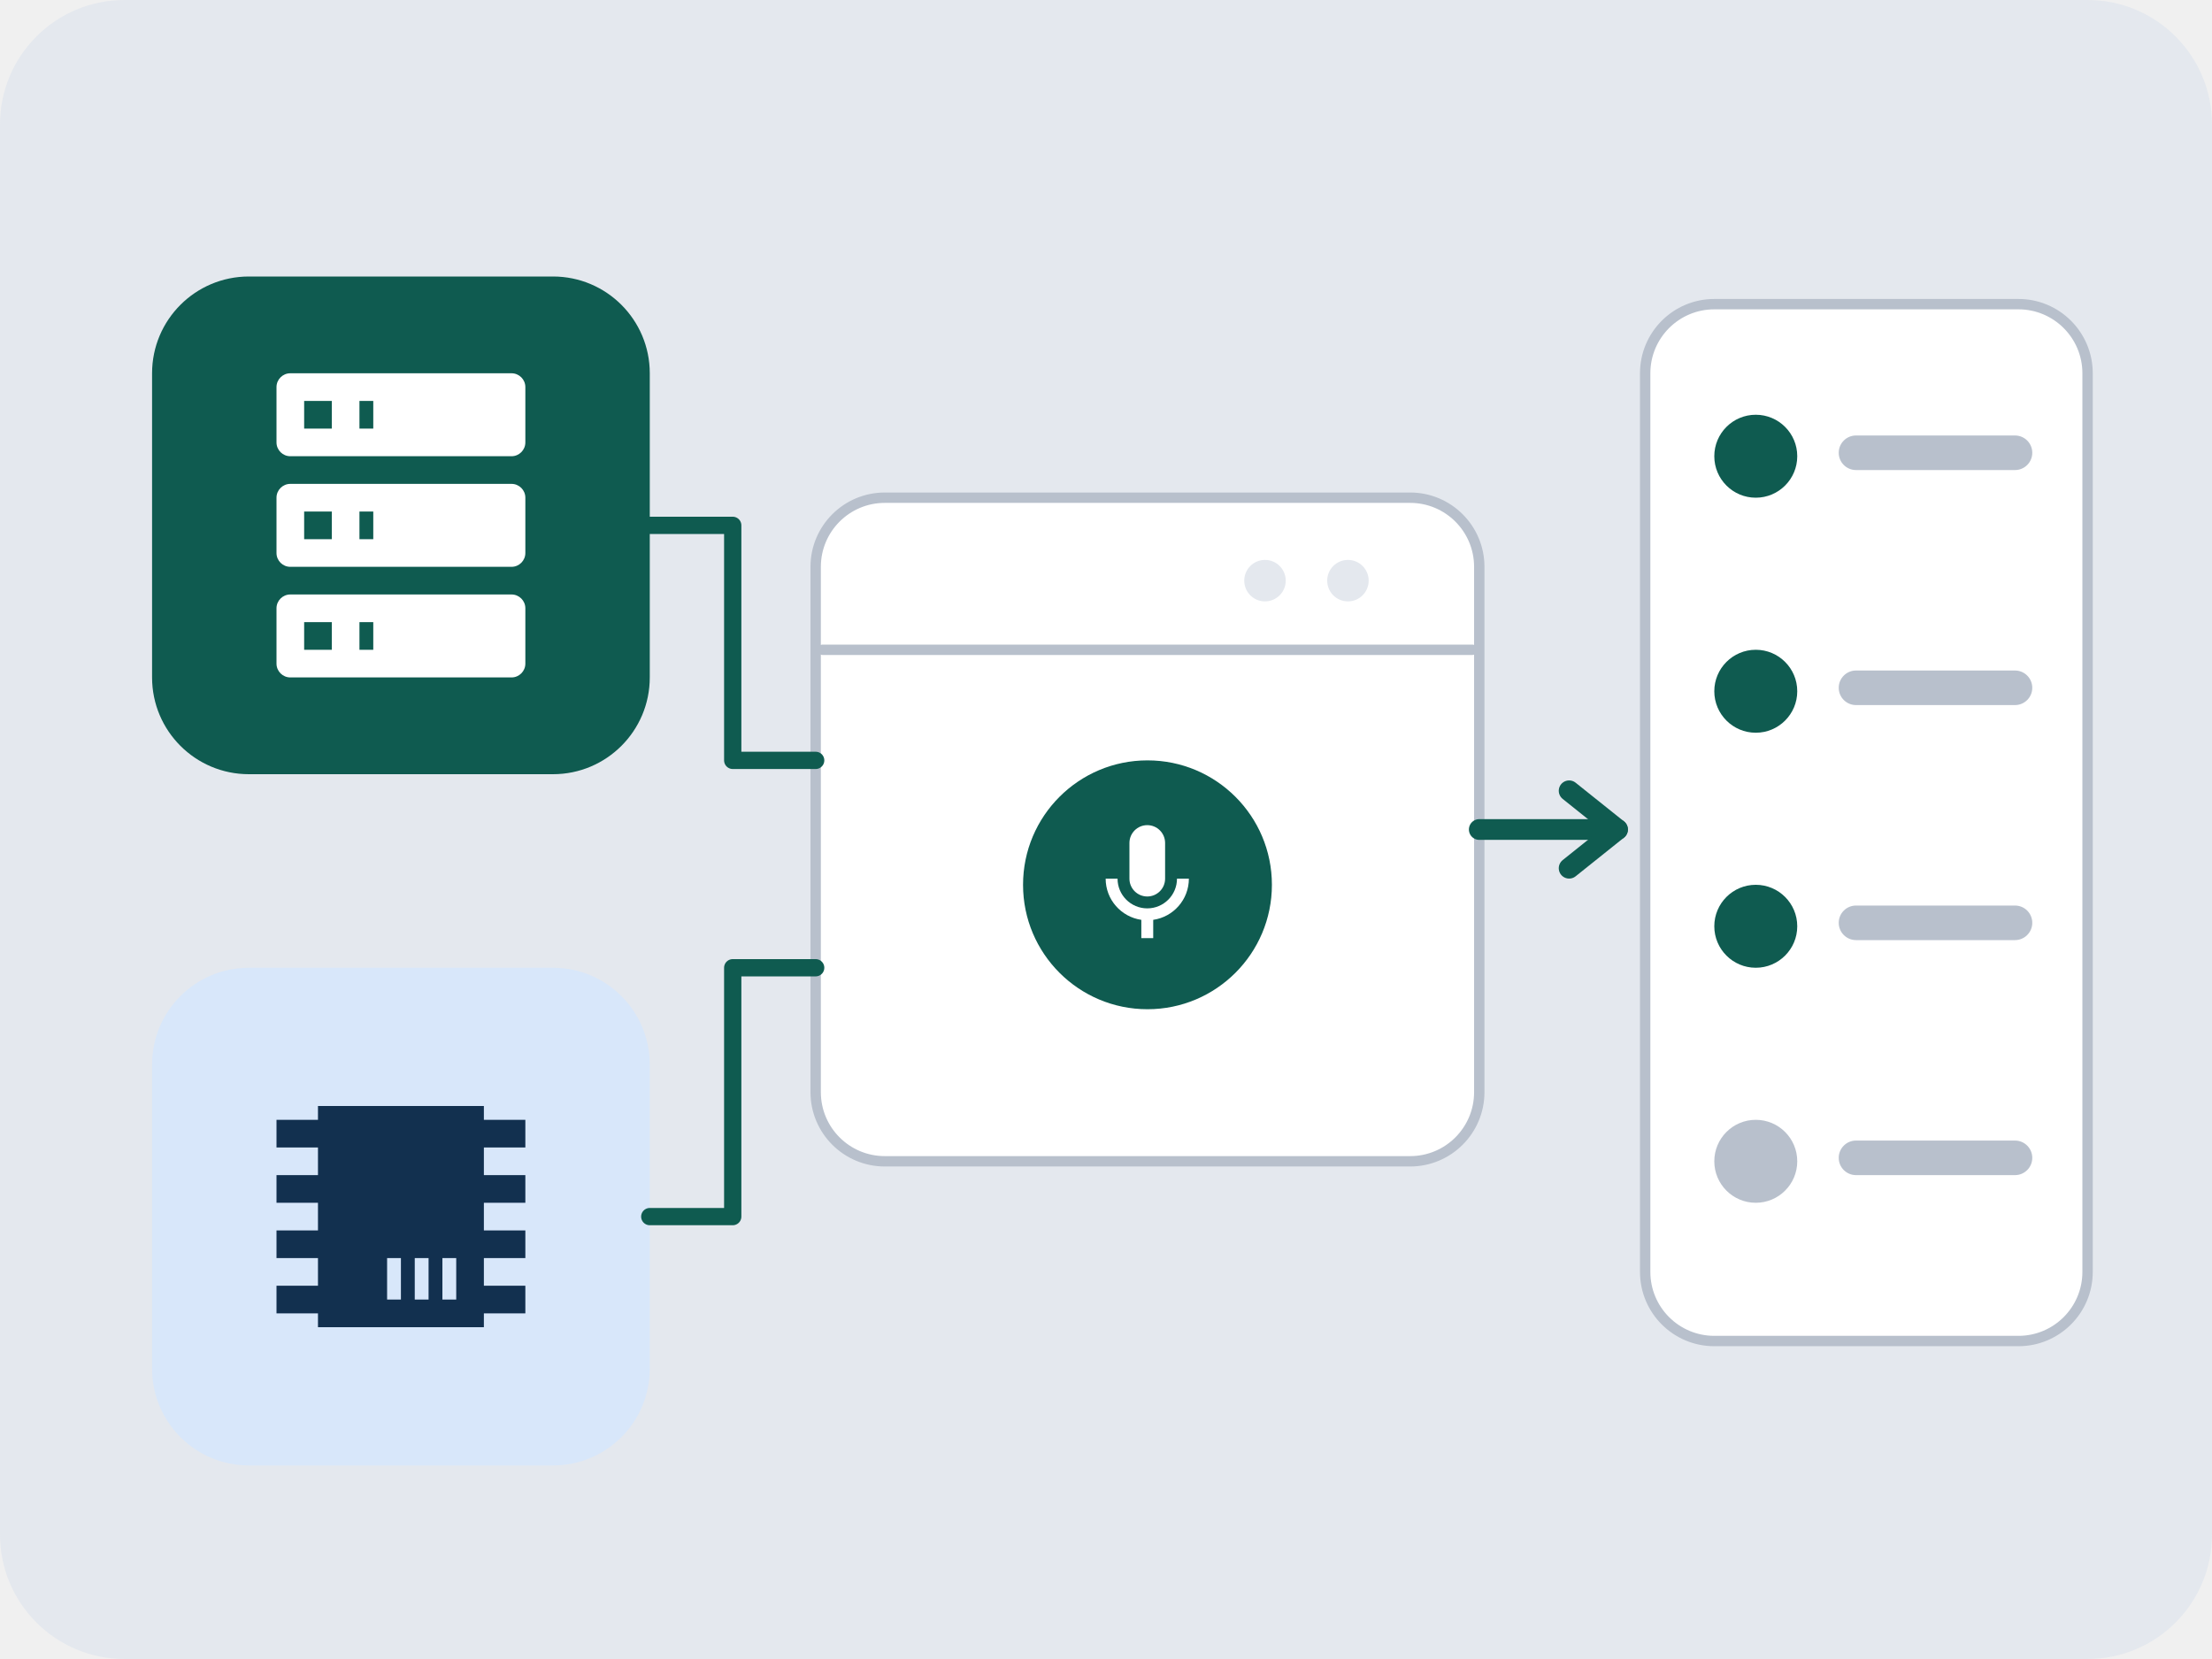
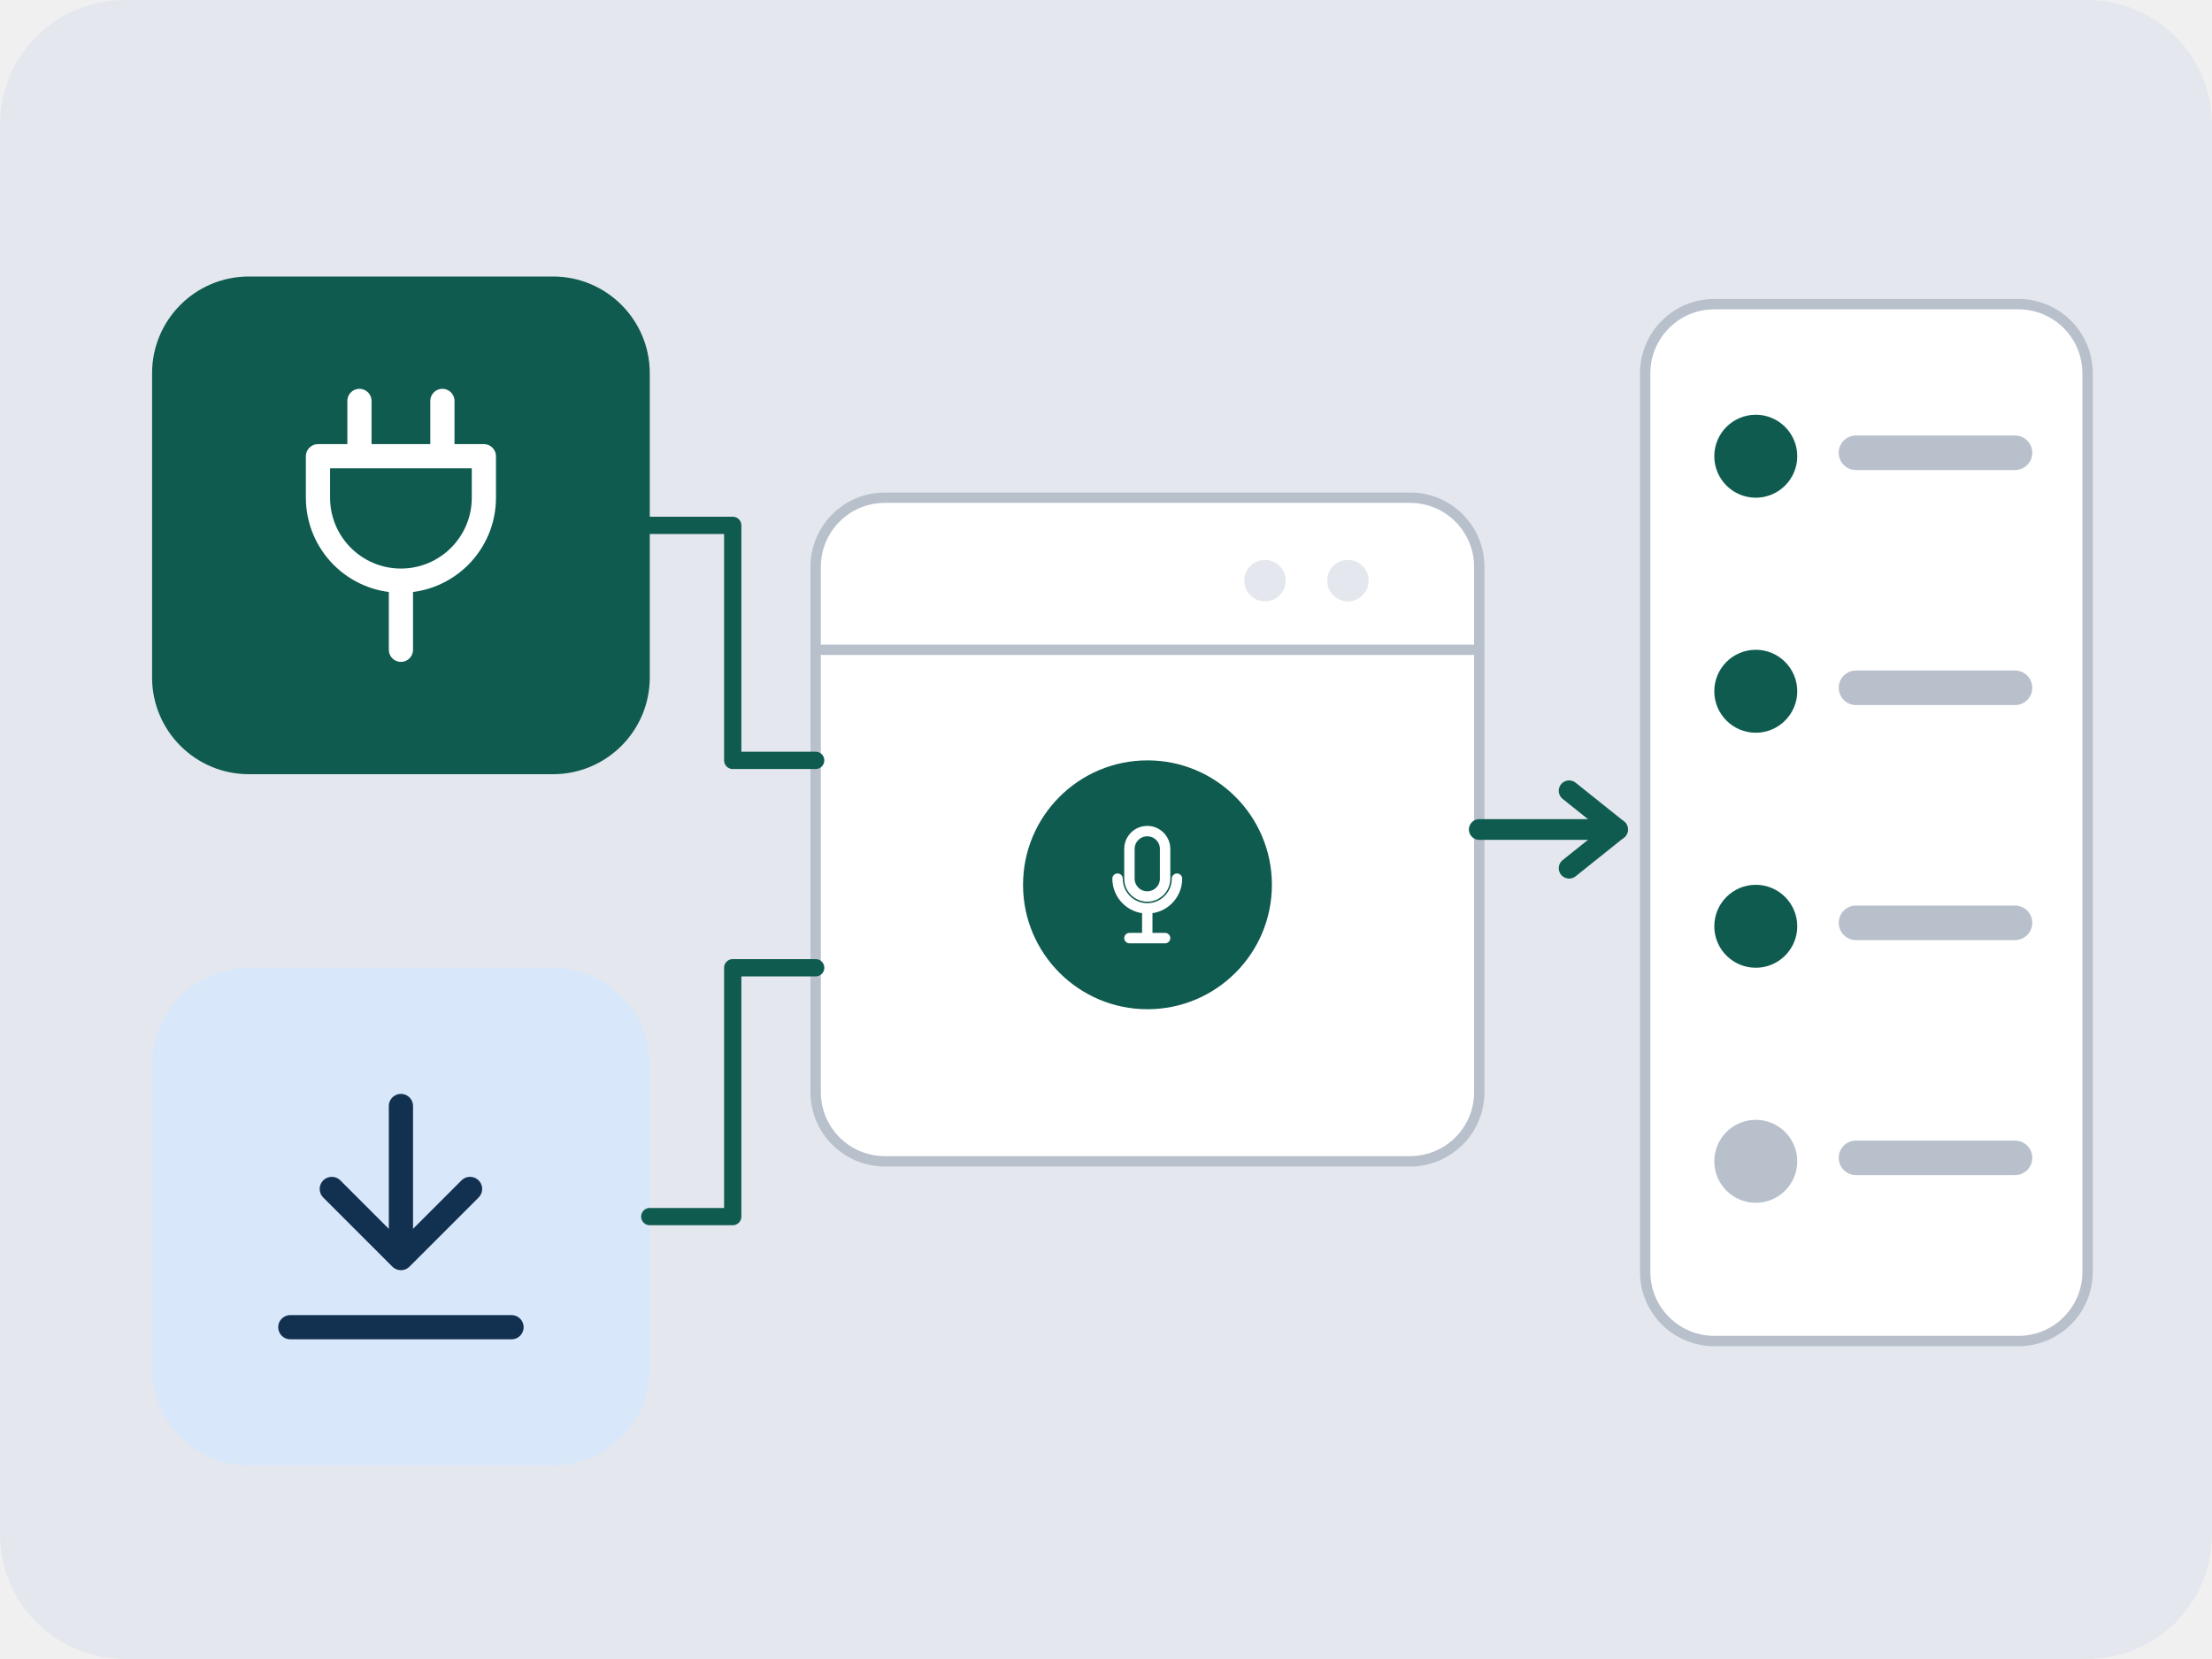
<svg xmlns="http://www.w3.org/2000/svg" width="320" height="240" viewBox="0 0 320 240">
  <path d="M18,0 h284 a18,18 0 0 1 18,18 v204 a18,18 0 0 1 -18,18 h-284 a18,18 0 0 1 -18,-18 v-204 a18,18 0 0 1 18,-18 z" fill="#E4E8EE" data-fill="SurfaceHigh" />
  <path d="M128,72 h76 a10,10 0 0 1 10,10 v76 a10,10 0 0 1 -10,10 h-76 a10,10 0 0 1 -10,-10 v-76 a10,10 0 0 1 10,-10 z" fill="#FFFFFF" data-fill="Surface" stroke="#B8C0CC" data-stroke="Separator" stroke-width="1.5" stroke-linecap="round" stroke-linejoin="round" />
  <path d="M119,94 h94" fill="none" stroke="#B8C0CC" data-stroke="Separator" stroke-width="1.5" stroke-linecap="round" stroke-linejoin="round" />
  <path d="M183,81 h0 a3,3 0 0 1 3,3 v0 a3,3 0 0 1 -3,3 h0 a3,3 0 0 1 -3,-3 v0 a3,3 0 0 1 3,-3 z" fill="#E4E8EE" data-fill="Sidebar" />
  <path d="M195,81 h0 a3,3 0 0 1 3,3 v0 a3,3 0 0 1 -3,3 h0 a3,3 0 0 1 -3,-3 v0 a3,3 0 0 1 3,-3 z" fill="#E4E8EE" data-fill="Sidebar" />
  <path d="M148,128 a18,18 0 1 0 36,0 a18,18 0 1 0 -36,0 z" fill="#0F5B50" data-fill="Accent" />
-   <path d="M12,2A3,3 0 0,1 15,5V11A3,3 0 0,1 12,14A3,3 0 0,1 9,11V5A3,3 0 0,1 12,2M19,11C19,14.53 16.39,17.44 13,17.93V21H11V17.93C7.61,17.44 5,14.53 5,11H7A5,5 0 0,0 12,16A5,5 0 0,0 17,11H19Z" fill="#FFFFFF" data-fill="OnAccent" transform="translate(155.65 117.65) scale(0.86)" />
+   <path d="M 12 3 a 3 3 0 0 1 3 3 v 5 a 3 3 0 0 1 -6 0 V 6 a 3 3 0 0 1 3 -3 z M 7 11 a 5 5 0 0 0 10 0 M 12 16 v 5 M 9 21 h 6" fill="none" stroke="#FFFFFF" data-stroke="OnAccent" stroke-width="1.75" stroke-linecap="round" stroke-linejoin="round" transform="translate(155.65 117.65) scale(0.86)" />
  <path d="M36,40 h44 a14,14 0 0 1 14,14 v44 a14,14 0 0 1 -14,14 h-44 a14,14 0 0 1 -14,-14 v-44 a14,14 0 0 1 14,-14 z" fill="#0F5B50" data-fill="Accent" />
-   <path d="M4,1H20A1,1 0 0,1 21,2V6A1,1 0 0,1 20,7H4A1,1 0 0,1 3,6V2A1,1 0 0,1 4,1M4,9H20A1,1 0 0,1 21,10V14A1,1 0 0,1 20,15H4A1,1 0 0,1 3,14V10A1,1 0 0,1 4,9M4,17H20A1,1 0 0,1 21,18V22A1,1 0 0,1 20,23H4A1,1 0 0,1 3,22V18A1,1 0 0,1 4,17M9,5H10V3H9V5M9,13H10V11H9V13M9,21H10V19H9V21M5,3V5H7V3H5M5,11V13H7V11H5M5,19V21H7V19H5Z" fill="#FFFFFF" data-fill="OnAccent" transform="translate(34 52) scale(2)" />
+   <path d="M 9 3 v 4 M 15 3 v 4 M 6 7 h 12 v 3 a 6 6 0 0 1 -12 0 z M 12 16 v 5" fill="none" stroke="#FFFFFF" data-stroke="OnAccent" stroke-width="1.75" stroke-linecap="round" stroke-linejoin="round" transform="translate(34 52) scale(2)" />
  <path d="M36,140 h44 a14,14 0 0 1 14,14 v44 a14,14 0 0 1 -14,14 h-44 a14,14 0 0 1 -14,-14 v-44 a14,14 0 0 1 14,-14 z" fill="#D8E7FA" data-fill="Managed" />
-   <path d="M6,4H18V5H21V7H18V9H21V11H18V13H21V15H18V17H21V19H18V20H6V19H3V17H6V15H3V13H6V11H3V9H6V7H3V5H6V4M11,15V18H12V15H11M13,15V18H14V15H13M15,15V18H16V15H15Z" fill="#12304F" data-fill="OnManaged" transform="translate(34 152) scale(2)" />
+   <path d="M 12 4 v 11 M 7 10 l 5 5 5 -5 M 4 20 h 16" fill="none" stroke="#12304F" data-stroke="OnManaged" stroke-width="1.75" stroke-linecap="round" stroke-linejoin="round" transform="translate(34 152) scale(2)" />
  <path d="M94,76 L106,76 L106,110 L118,110" fill="none" stroke="#0F5B50" data-stroke="Accent" stroke-width="2.5" stroke-linecap="round" stroke-linejoin="round" />
  <path d="M94,176 L106,176 L106,140 L118,140" fill="none" stroke="#0F5B50" data-stroke="Accent" stroke-width="2.5" stroke-linecap="round" stroke-linejoin="round" />
  <path d="M248,44 h44 a10,10 0 0 1 10,10 v130 a10,10 0 0 1 -10,10 h-44 a10,10 0 0 1 -10,-10 v-130 a10,10 0 0 1 10,-10 z" fill="#FFFFFF" data-fill="Surface" stroke="#B8C0CC" data-stroke="Separator" stroke-width="1.5" stroke-linecap="round" stroke-linejoin="round" />
  <path d="M248,66 a6,6 0 1 0 12,0 a6,6 0 1 0 -12,0 z" fill="#0F5B50" data-fill="Accent" />
  <path d="M268.5,63 h23 a2.5,2.5 0 0 1 2.5,2.5 v0 a2.5,2.5 0 0 1 -2.5,2.5 h-23 a2.5,2.5 0 0 1 -2.5,-2.5 v0 a2.5,2.5 0 0 1 2.5,-2.5 z" fill="#B8C0CC" data-fill="Separator" />
  <path d="M248,100 a6,6 0 1 0 12,0 a6,6 0 1 0 -12,0 z" fill="#0F5B50" data-fill="Accent" />
  <path d="M268.5,97 h23 a2.5,2.5 0 0 1 2.5,2.5 v0 a2.5,2.5 0 0 1 -2.5,2.5 h-23 a2.5,2.5 0 0 1 -2.5,-2.5 v0 a2.5,2.5 0 0 1 2.5,-2.5 z" fill="#B8C0CC" data-fill="Separator" />
  <path d="M248,134 a6,6 0 1 0 12,0 a6,6 0 1 0 -12,0 z" fill="#0F5B50" data-fill="Accent" />
  <path d="M268.5,131 h23 a2.5,2.5 0 0 1 2.5,2.5 v0 a2.5,2.5 0 0 1 -2.5,2.5 h-23 a2.5,2.5 0 0 1 -2.5,-2.5 v0 a2.5,2.5 0 0 1 2.5,-2.5 z" fill="#B8C0CC" data-fill="Separator" />
  <path d="M248,168 a6,6 0 1 0 12,0 a6,6 0 1 0 -12,0 z" fill="#B8C0CC" data-fill="Separator" />
  <path d="M268.5,165 h23 a2.5,2.5 0 0 1 2.5,2.5 v0 a2.5,2.5 0 0 1 -2.5,2.5 h-23 a2.5,2.5 0 0 1 -2.5,-2.5 v0 a2.5,2.5 0 0 1 2.5,-2.5 z" fill="#B8C0CC" data-fill="Separator" />
  <path d="M214,120 L234,120" fill="none" stroke="#0F5B50" data-stroke="Accent" stroke-width="3" stroke-linecap="round" stroke-linejoin="round" />
  <path d="M227,125.6 L234,120 L227,114.4" fill="none" stroke="#0F5B50" data-stroke="Accent" stroke-width="3" stroke-linecap="round" stroke-linejoin="round" />
</svg>
